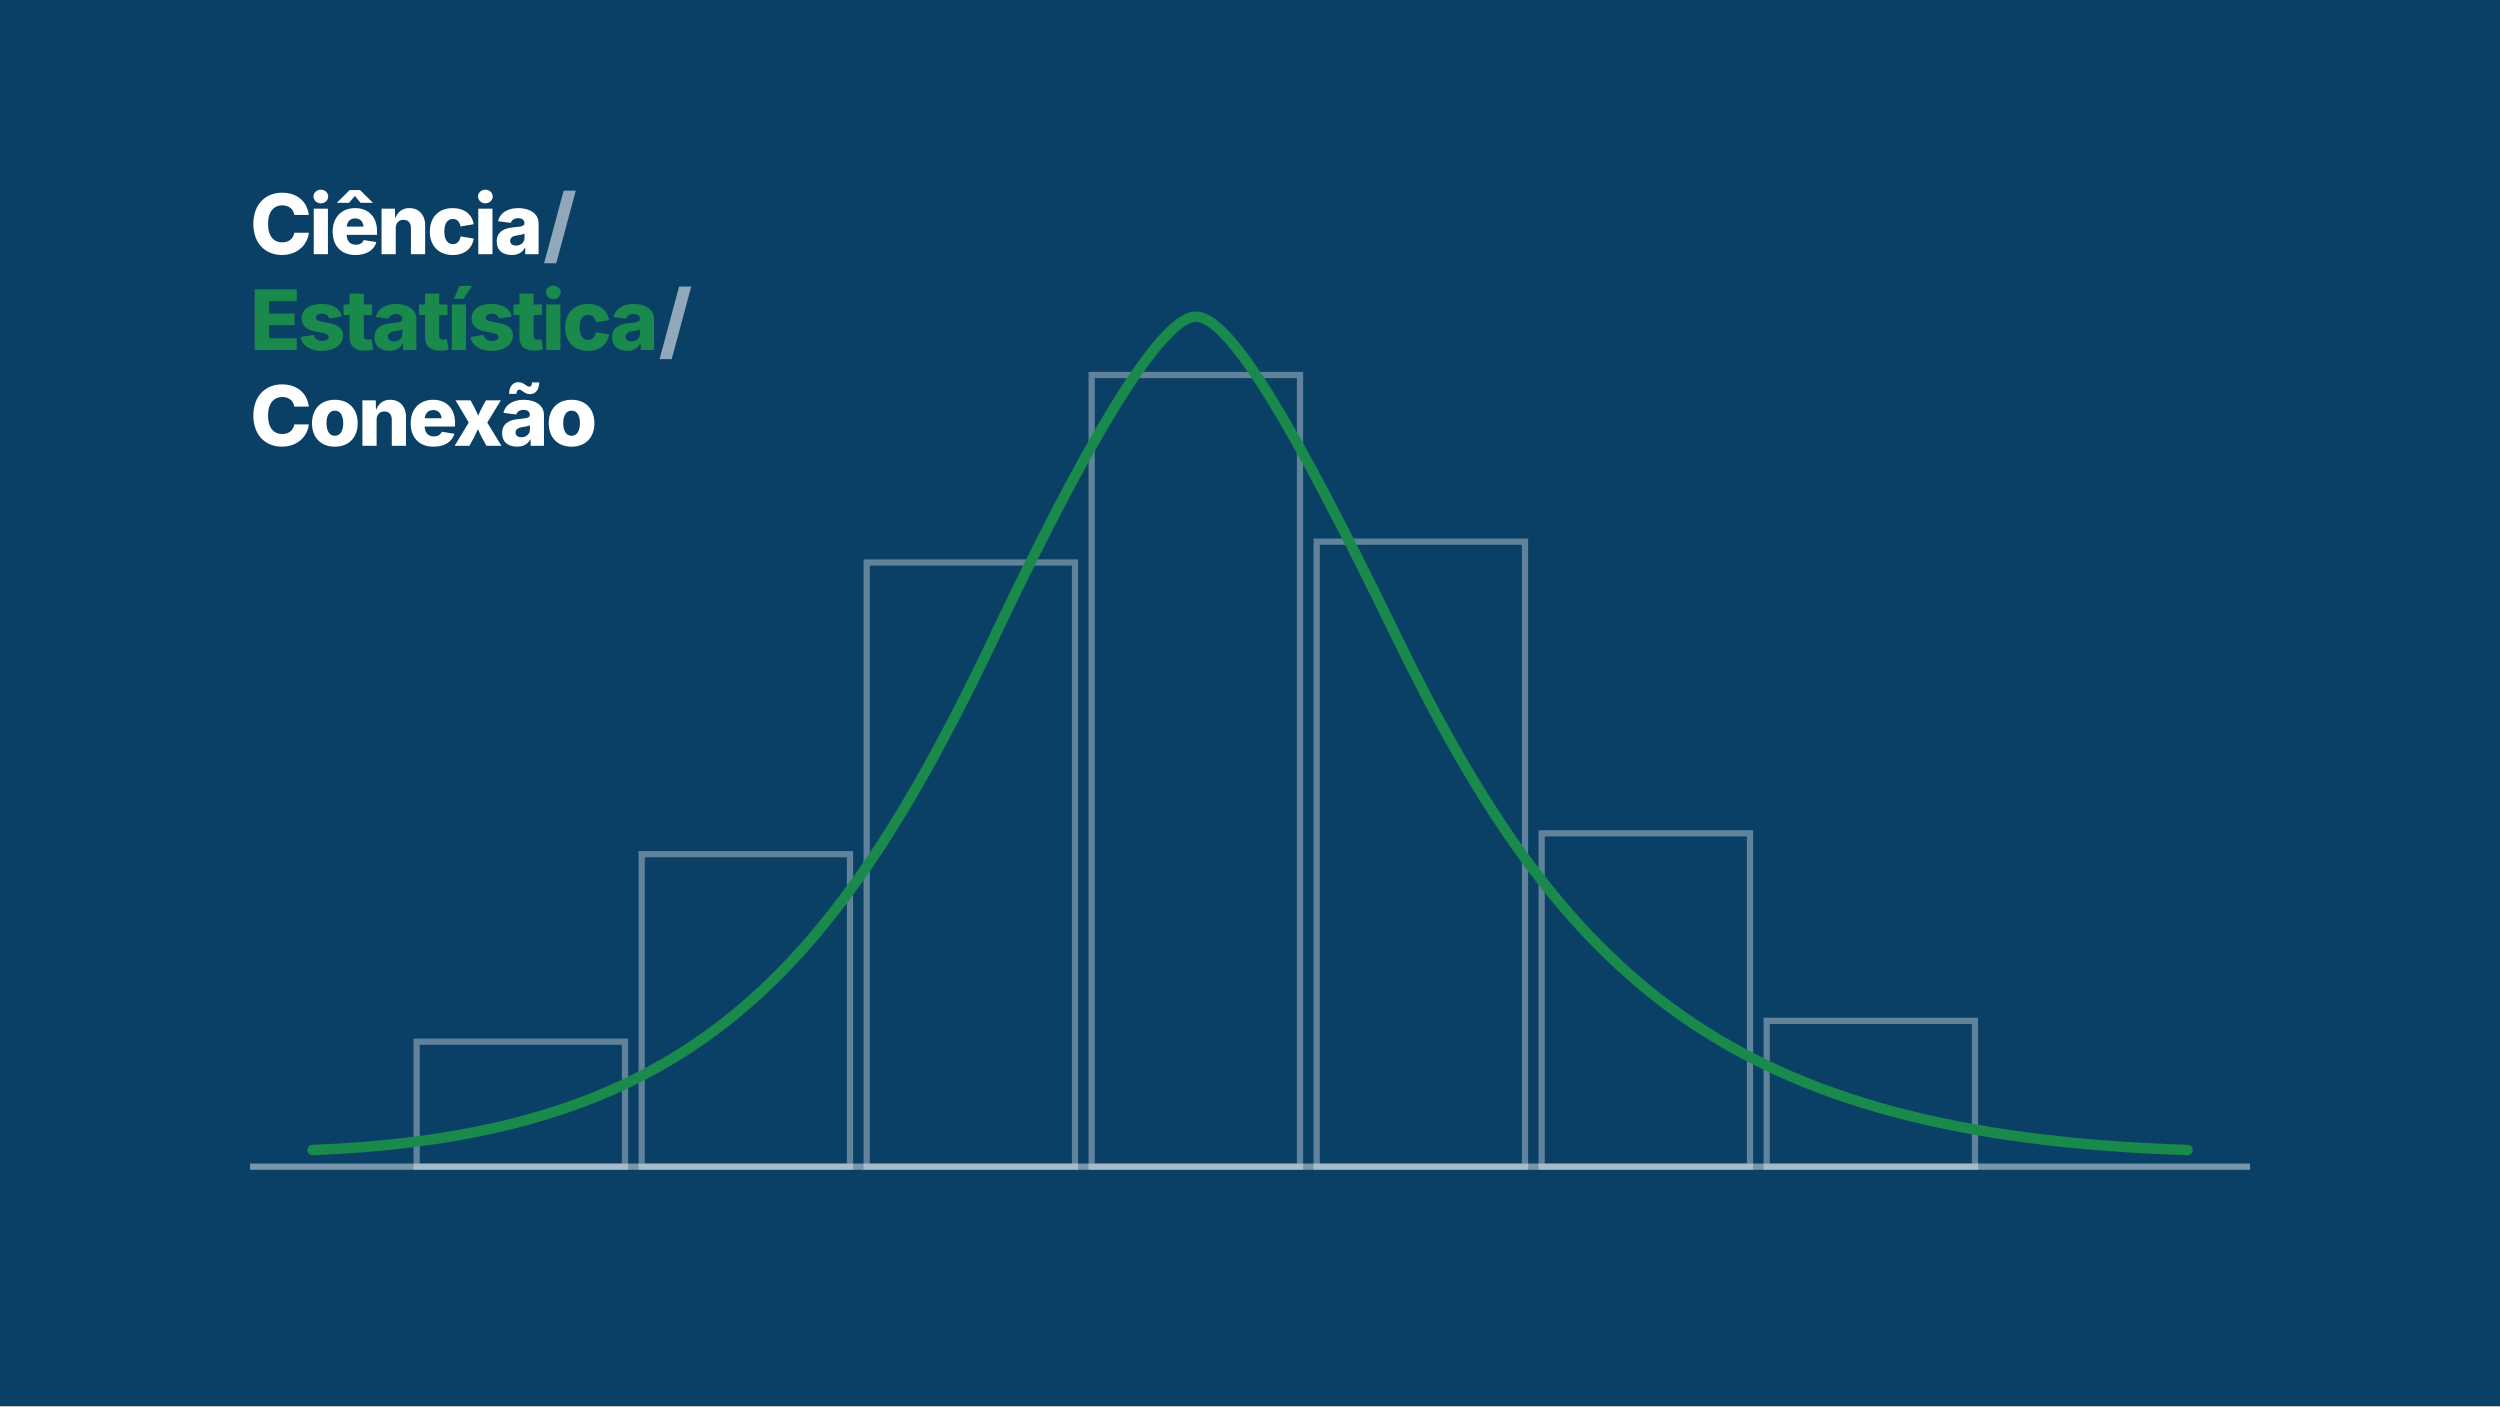
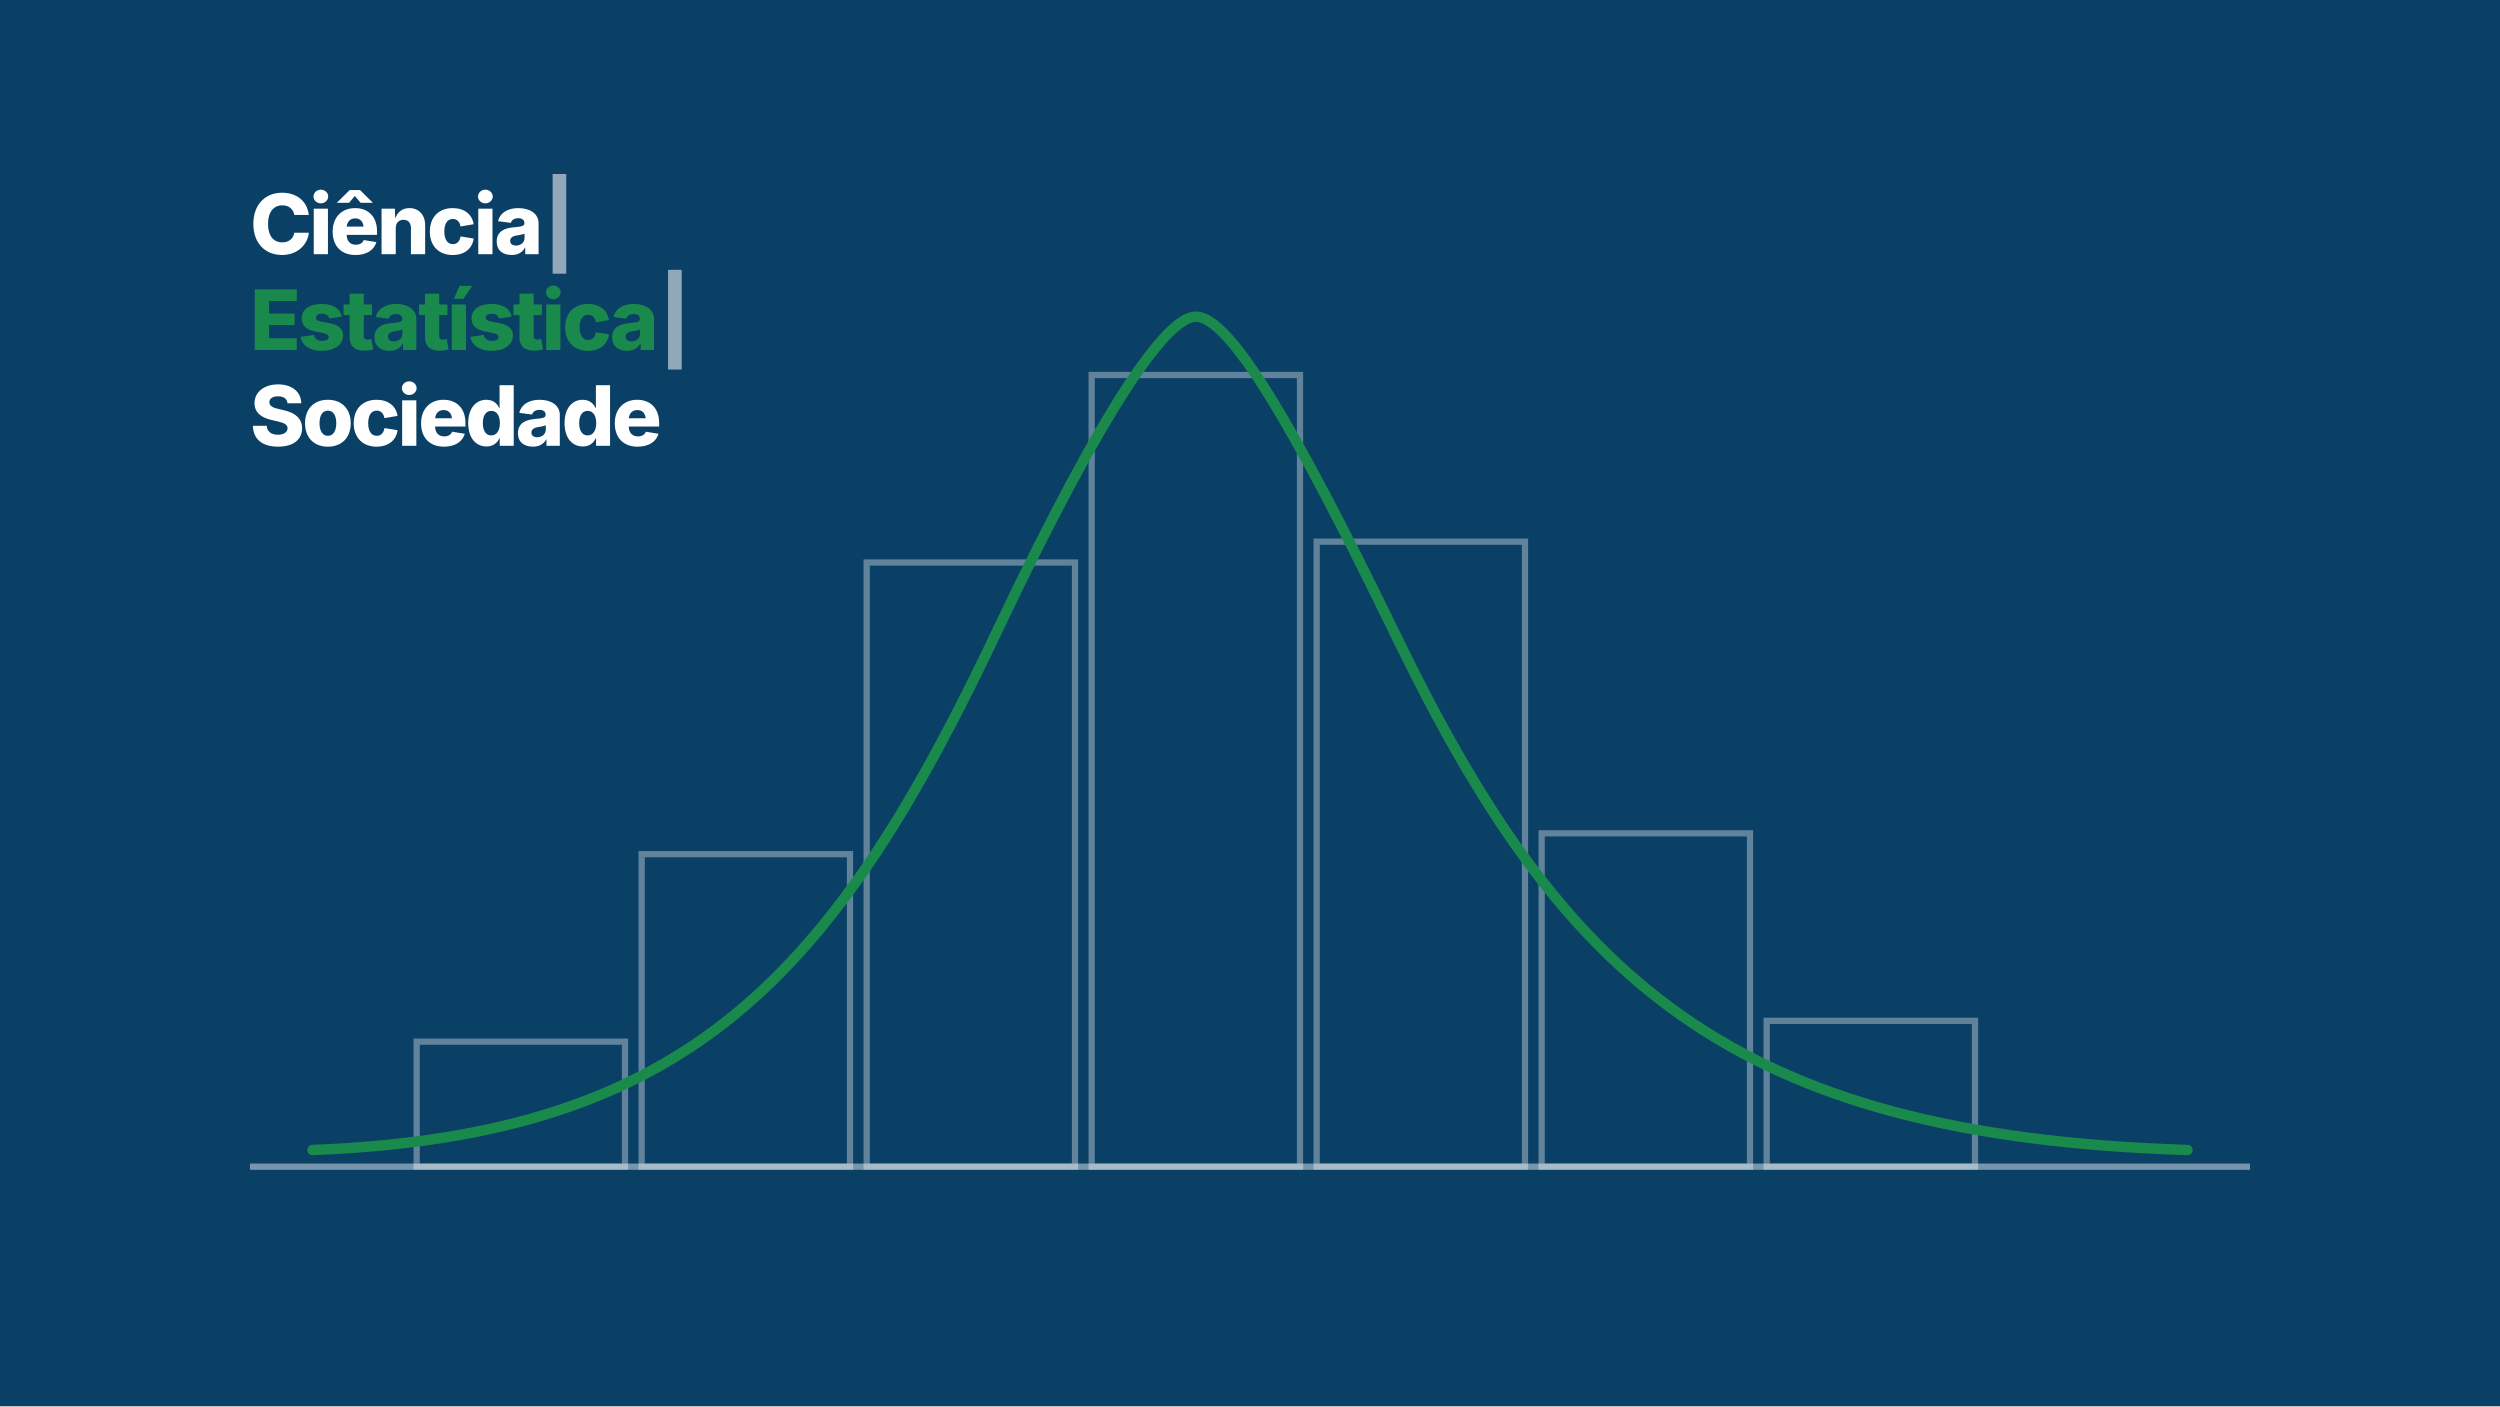
- <svg xmlns="http://www.w3.org/2000/svg" viewBox="0 0 1200 675" role="img" aria-label="Conexão Estatística: histograma com a curva normal ajustada">
+ <svg xmlns="http://www.w3.org/2000/svg" viewBox="0 0 1200 675" role="img" aria-label="ConectaStat: histograma com a curva normal ajustada">
  <rect width="1200" height="675" fill="#0a3f66" />
  <g fill="none" stroke="#ffffff">
    <line x1="120" y1="560" x2="1080" y2="560" stroke-width="3" stroke-opacity=".45" />
    <g stroke-width="3" stroke-opacity=".35">
      <rect x="200" y="500" width="100" height="60" />
      <rect x="308" y="410" width="100" height="150" />
      <rect x="416" y="270" width="100" height="290" />
      <rect x="524" y="180" width="100" height="380" />
      <rect x="632" y="260" width="100" height="300" />
      <rect x="740" y="400" width="100" height="160" />
      <rect x="848" y="490" width="100" height="70" />
    </g>
    <path stroke="#1a8a4c" stroke-width="5" stroke-linecap="round" d="M150,552 C330,545 400,470 480,300 C530,195 560,152 574,152              C590,152 620,202 670,305 C750,470 830,545 1050,552" />
  </g>
  <g font-family="Inter, 'Segoe UI', Arial, sans-serif" font-size="40" font-weight="800" letter-spacing="-1.4">
-     <text x="120" y="122" fill="#ffffff">Ciência<tspan fill="#ffffff" fill-opacity=".55">/</tspan>
+     <text x="120" y="122" fill="#ffffff">Ciência<tspan fill="#ffffff" fill-opacity=".55">|</tspan>
    </text>
-     <text x="120" y="168" fill="#1a8a4c">Estatística<tspan fill="#ffffff" fill-opacity=".55">/</tspan>
+     <text x="120" y="168" fill="#1a8a4c">Estatística<tspan fill="#ffffff" fill-opacity=".55">|</tspan>
    </text>
-     <text x="120" y="214" fill="#ffffff">Conexão</text>
+     <text x="120" y="214" fill="#ffffff">Sociedade</text>
  </g>
</svg>
